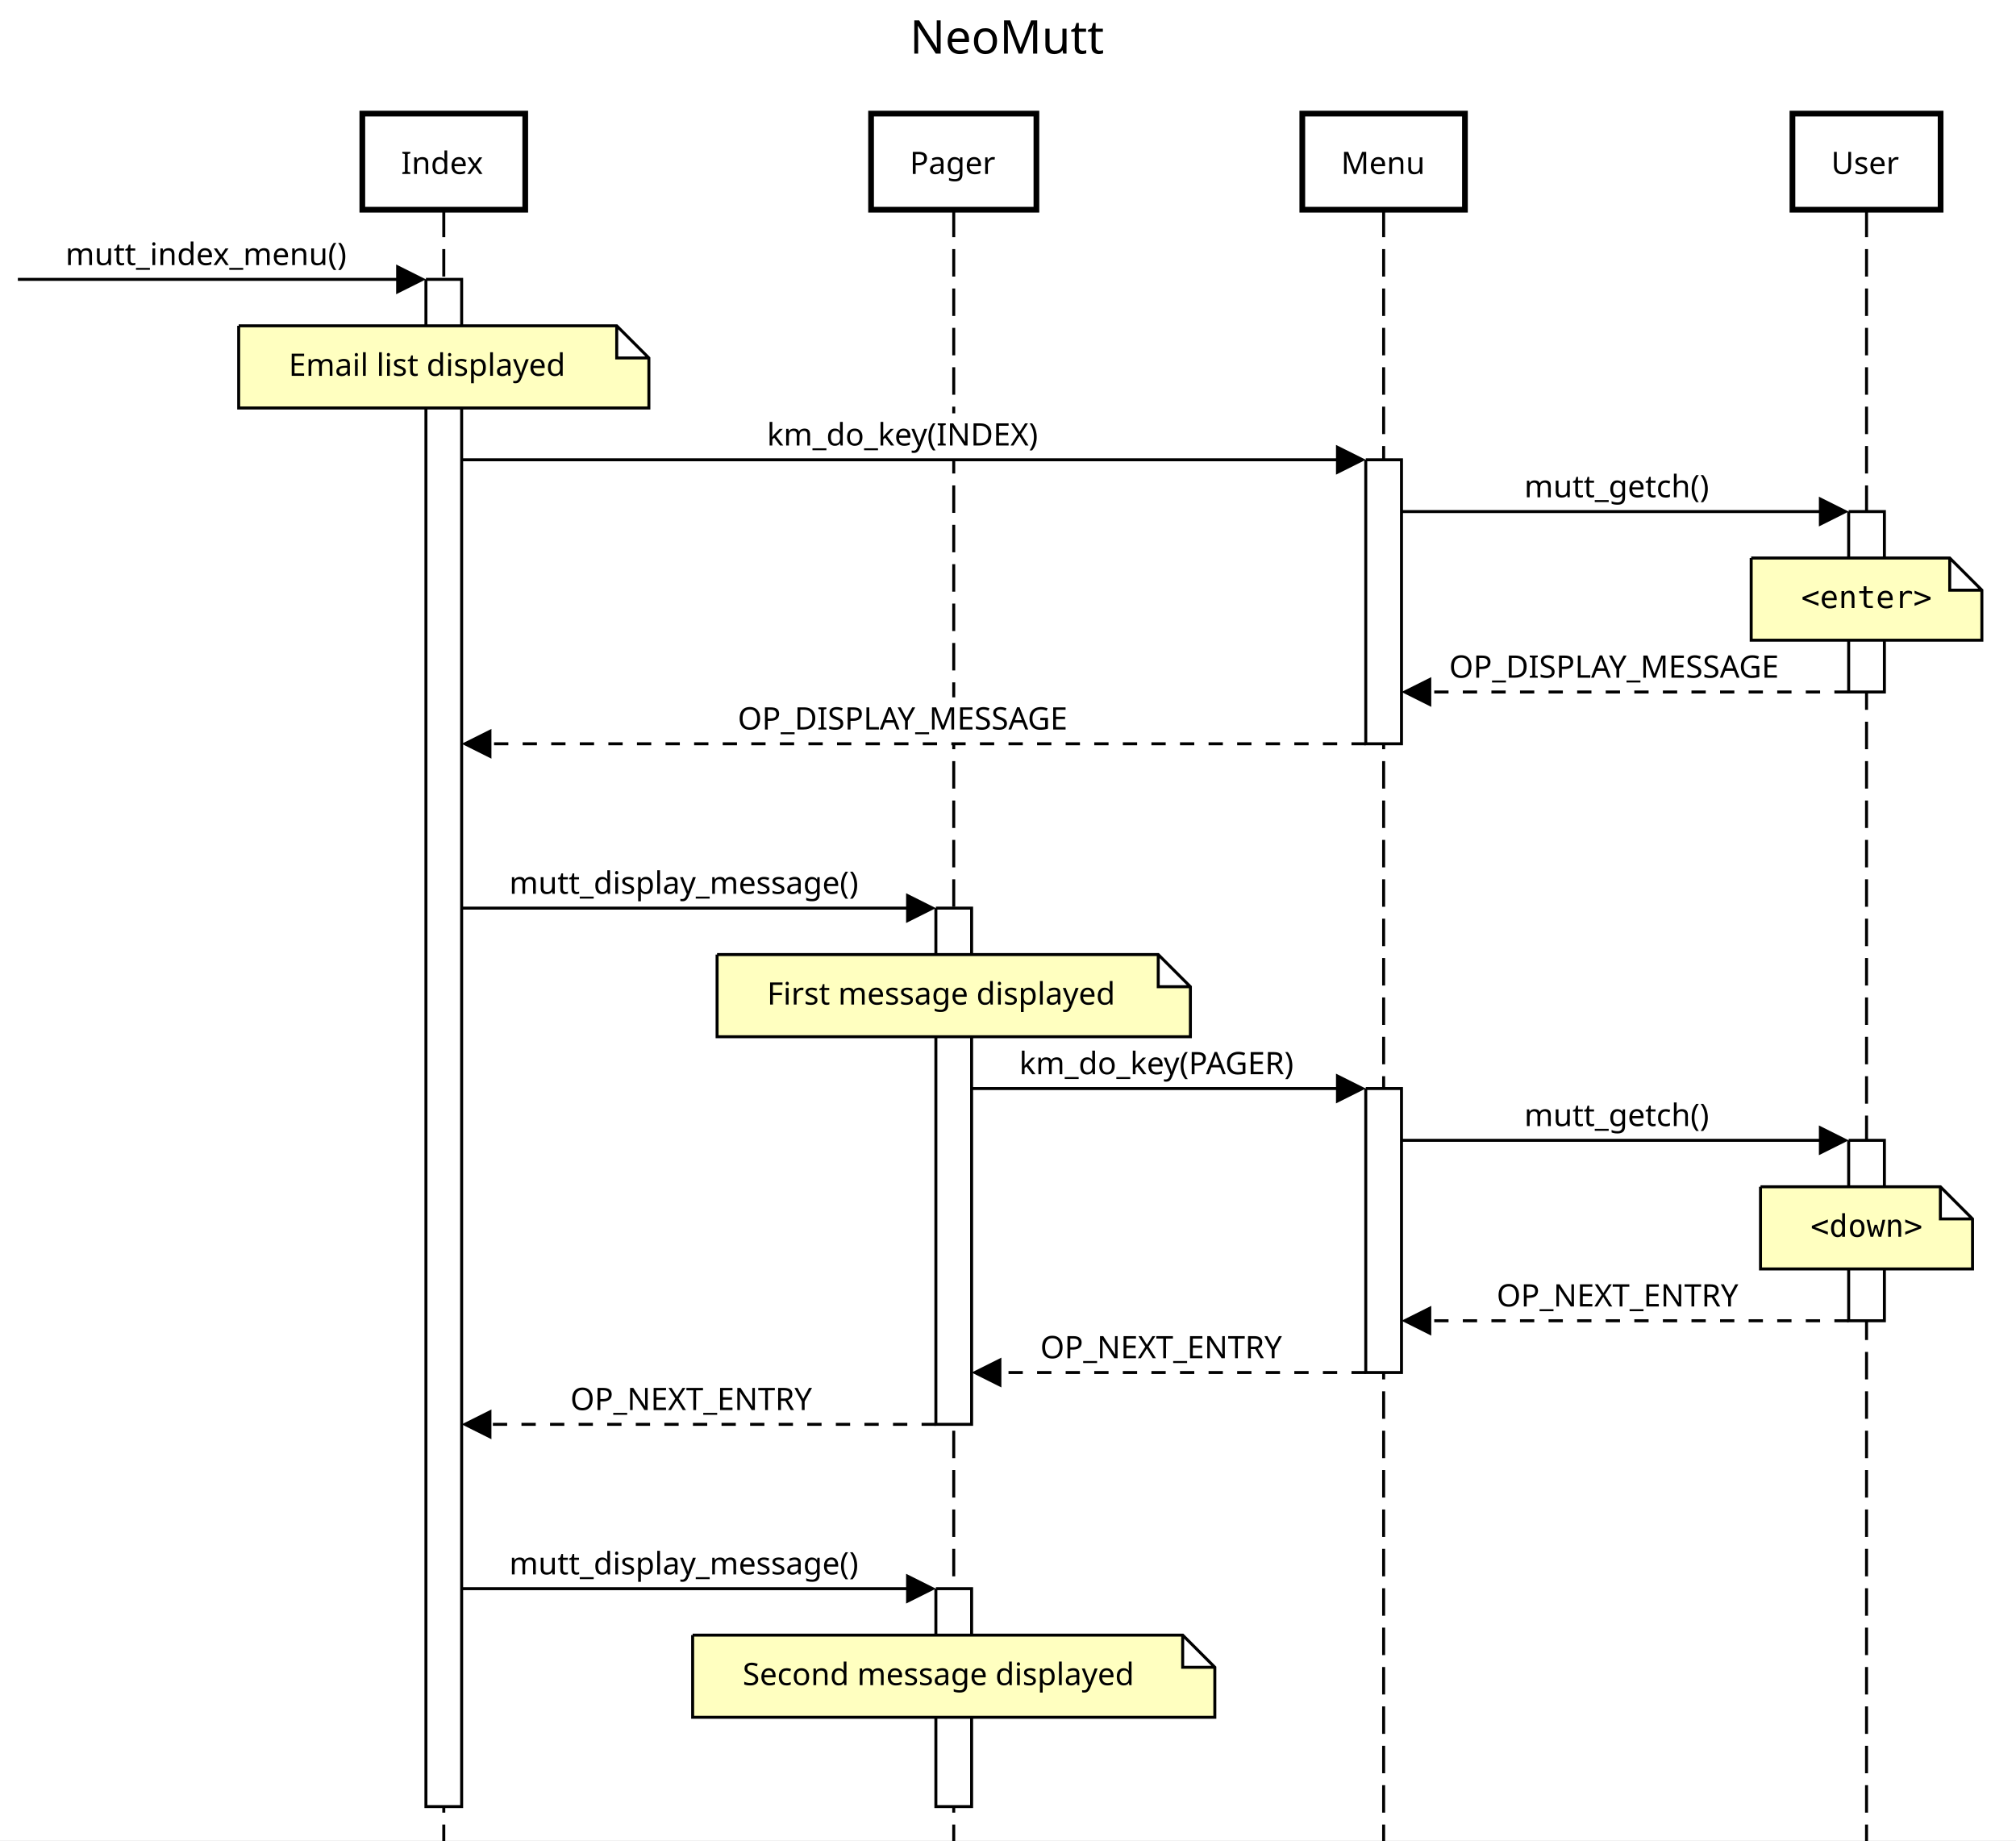
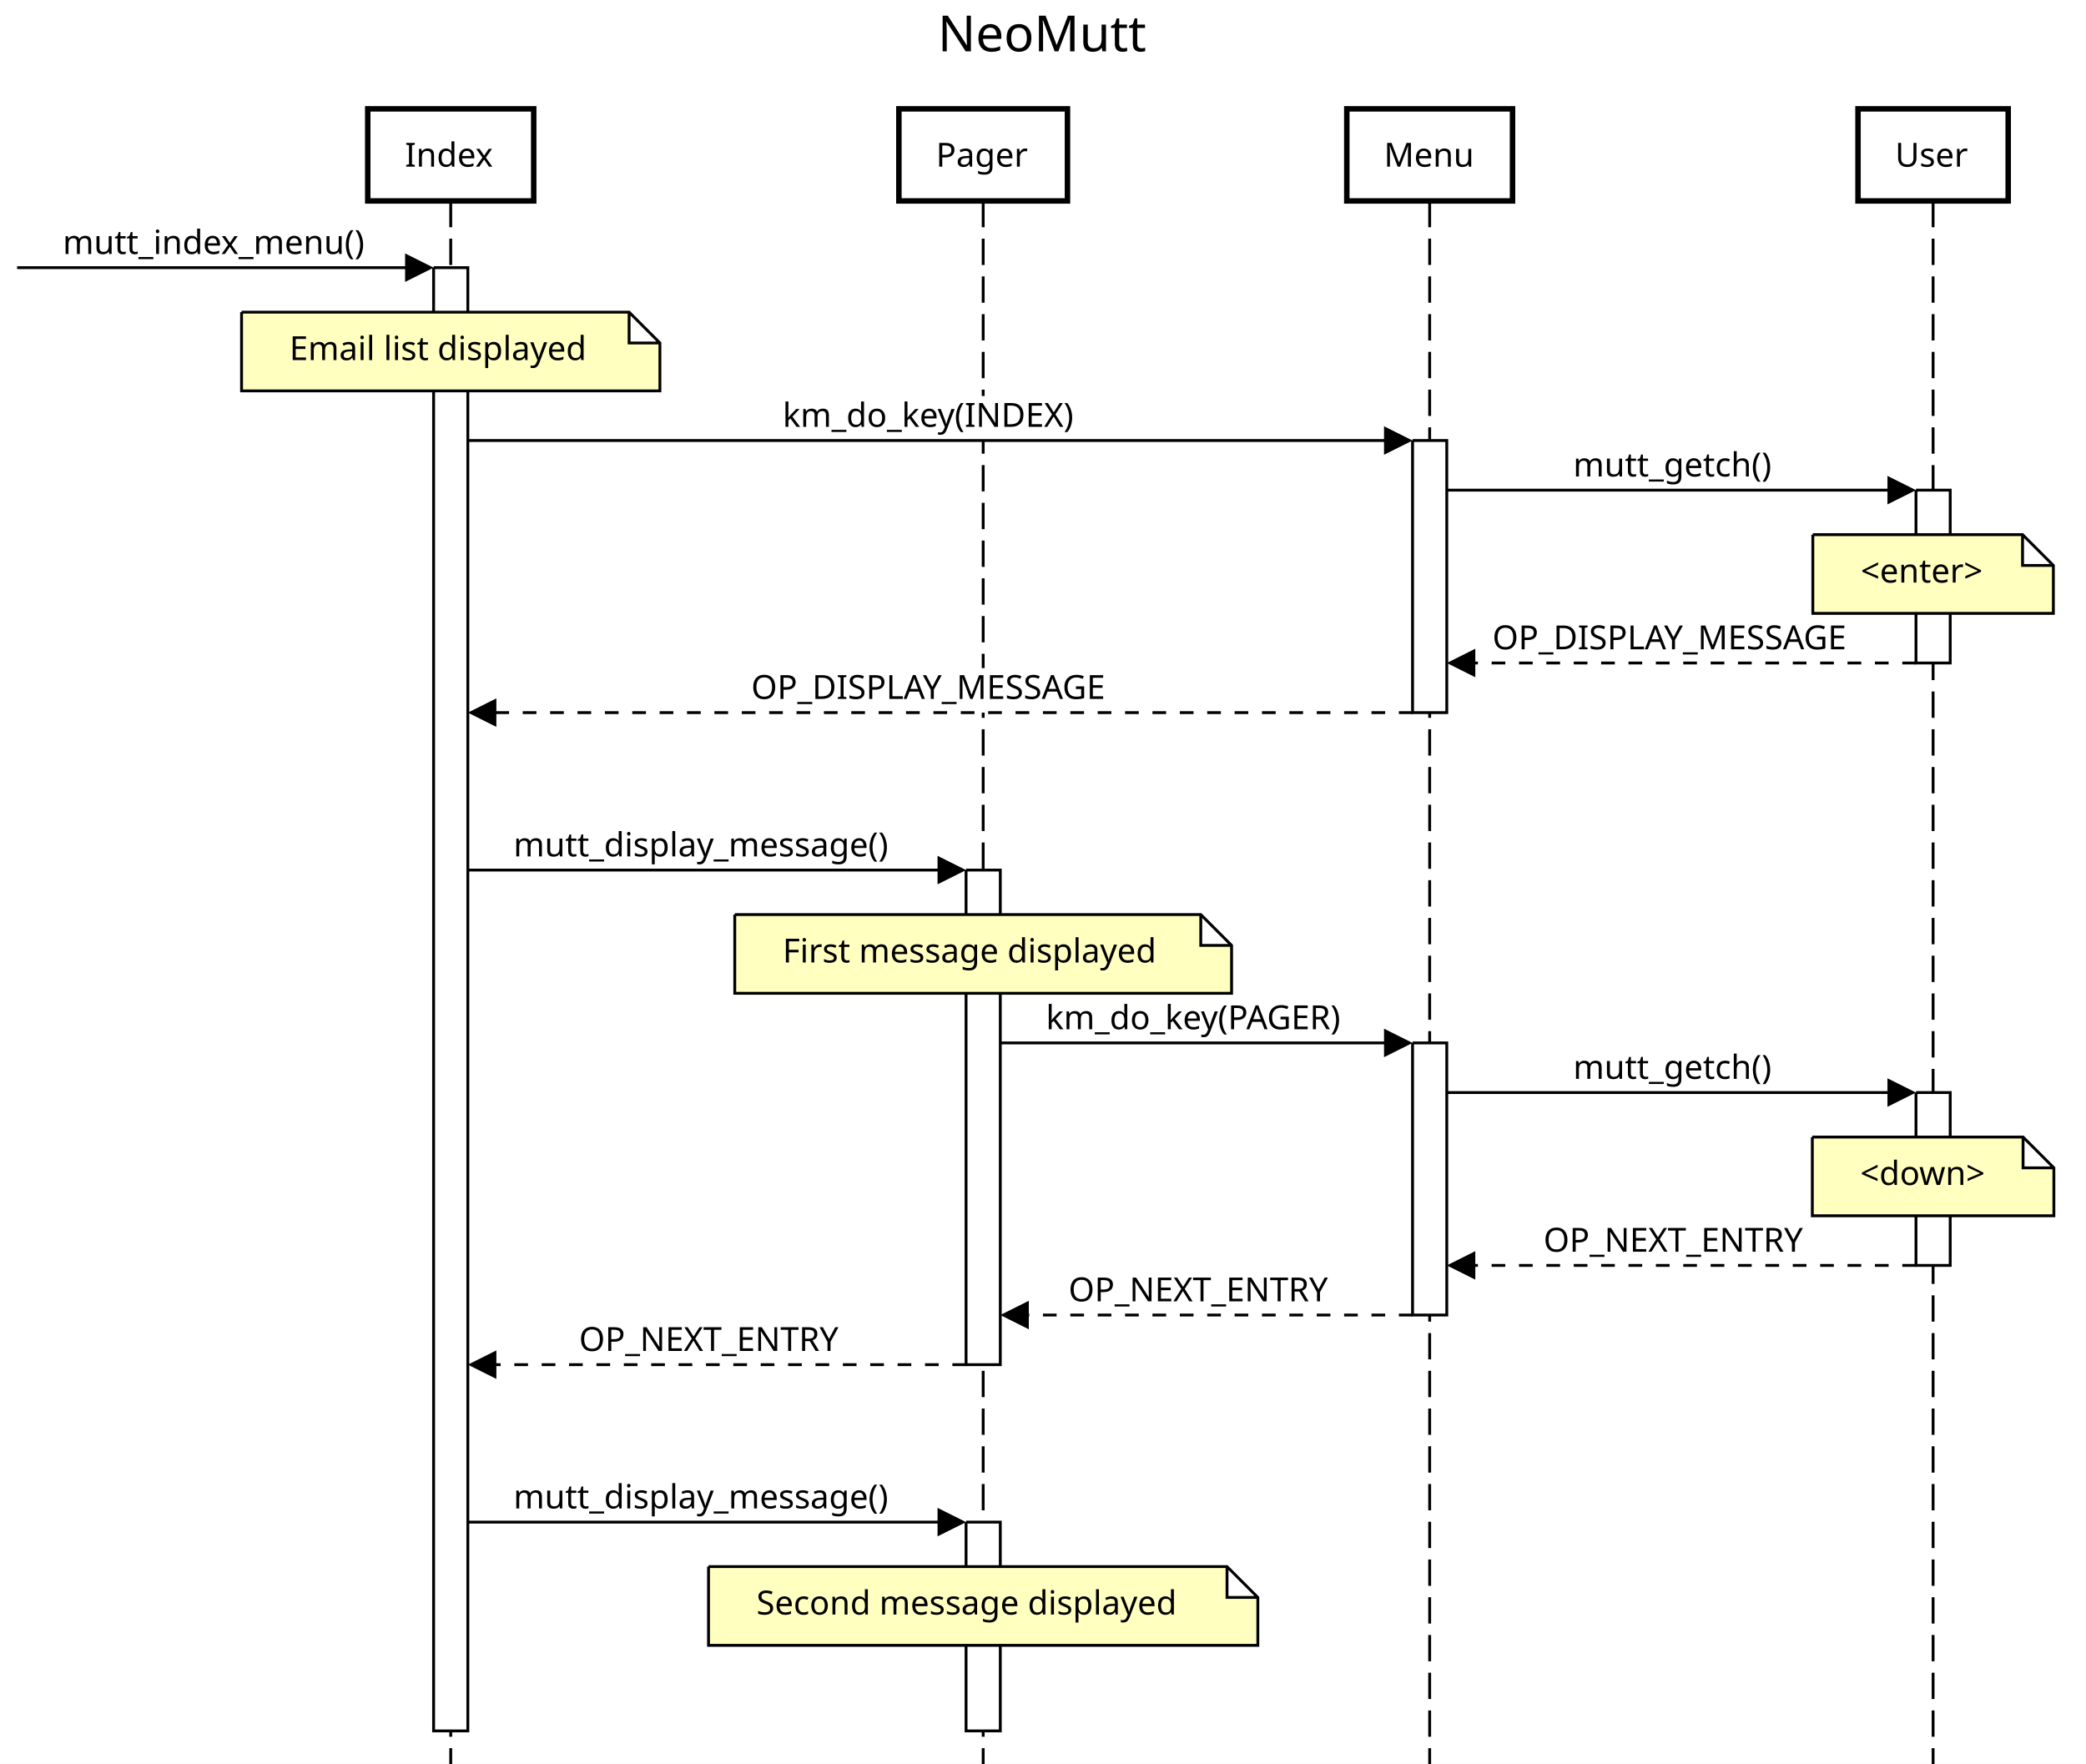
- <svg xmlns="http://www.w3.org/2000/svg" version="1.1" width="780" height="712">
+ <svg xmlns="http://www.w3.org/2000/svg" version="1.1" width="919" height="777">
  <defs />
  <g>
    <g />
    <g />
    <g />
    <g />
    <g />
    <g />
    <g />
    <g />
    <g />
    <g />
    <g />
    <g />
    <g />
    <g />
    <g />
    <g />
    <g />
    <g />
    <g />
    <g />
    <g />
    <g>
-       <rect fill="white" stroke="none" x="0" y="0" width="780" height="712" />
-     </g>
-     <g>
-       <text fill="black" stroke="none" font-family="sans-serif" font-size="13.5pt" font-style="normal" font-weight="normal" text-decoration="normal" x="351.999" y="20.733" text-anchor="start" dominant-baseline="alphabetic" xml:space="preserve">NeoMutt</text>
-     </g>
-     <g />
-     <g>
-       <path fill="none" stroke="black" paint-order="fill stroke markers" d=" M 171.703 81.136 L 171.703 712.805" stroke-miterlimit="10" stroke-width="1.152" stroke-dasharray="10.632,4.607" />
-       <path fill="none" stroke="black" paint-order="fill stroke markers" d=" M 369.006 81.136 L 369.006 712.805" stroke-miterlimit="10" stroke-width="1.152" stroke-dasharray="10.632,4.607" />
-       <path fill="none" stroke="black" paint-order="fill stroke markers" d=" M 535.332 81.136 L 535.332 712.805" stroke-miterlimit="10" stroke-width="1.152" stroke-dasharray="10.632,4.607" />
-       <path fill="none" stroke="black" paint-order="fill stroke markers" d=" M 722.169 81.136 L 722.169 712.805" stroke-miterlimit="10" stroke-width="1.152" stroke-dasharray="10.632,4.607" />
-     </g>
-     <g>
-       <path fill="none" stroke="none" />
-       <g>
-         <path fill="white" stroke="black" paint-order="fill stroke markers" d=" M 140.184 43.954 L 203.222 43.954 L 203.222 81.136 L 140.184 81.136 L 140.184 43.954 Z" stroke-miterlimit="10" stroke-width="2.212" stroke-dasharray="" />
-       </g>
-       <g>
-         <text fill="black" stroke="none" font-family="sans-serif" font-size="9pt" font-style="normal" font-weight="normal" text-decoration="normal" x="155.181" y="67.314" text-anchor="start" dominant-baseline="alphabetic" xml:space="preserve">Index</text>
-       </g>
-       <path fill="none" stroke="none" />
-       <g>
-         <path fill="white" stroke="black" paint-order="fill stroke markers" d=" M 337.021 43.954 L 400.992 43.954 L 400.992 81.136 L 337.021 81.136 L 337.021 43.954 Z" stroke-miterlimit="10" stroke-width="2.212" stroke-dasharray="" />
-       </g>
-       <g>
-         <text fill="black" stroke="none" font-family="sans-serif" font-size="9pt" font-style="normal" font-weight="normal" text-decoration="normal" x="352.018" y="67.314" text-anchor="start" dominant-baseline="alphabetic" xml:space="preserve">Pager</text>
-       </g>
-       <path fill="none" stroke="none" />
-       <g>
-         <path fill="white" stroke="black" paint-order="fill stroke markers" d=" M 503.868 43.954 L 566.796 43.954 L 566.796 81.136 L 503.868 81.136 L 503.868 43.954 Z" stroke-miterlimit="10" stroke-width="2.212" stroke-dasharray="" />
-       </g>
-       <g>
-         <text fill="black" stroke="none" font-family="sans-serif" font-size="9pt" font-style="normal" font-weight="normal" text-decoration="normal" x="518.865" y="67.314" text-anchor="start" dominant-baseline="alphabetic" xml:space="preserve">Menu</text>
-       </g>
-       <path fill="none" stroke="none" />
-       <g>
-         <path fill="white" stroke="black" paint-order="fill stroke markers" d=" M 693.505 43.954 L 750.832 43.954 L 750.832 81.136 L 693.505 81.136 L 693.505 43.954 Z" stroke-miterlimit="10" stroke-width="2.212" stroke-dasharray="" />
-       </g>
-       <g>
-         <text fill="black" stroke="none" font-family="sans-serif" font-size="9pt" font-style="normal" font-weight="normal" text-decoration="normal" x="708.502" y="67.314" text-anchor="start" dominant-baseline="alphabetic" xml:space="preserve">User</text>
-       </g>
-     </g>
-     <g>
-       <path fill="white" stroke="black" paint-order="fill stroke markers" d=" M 164.792 108.089 L 178.614 108.089 L 178.614 698.983 L 164.792 698.983 L 164.792 108.089" stroke-miterlimit="10" stroke-width="1.152" stroke-dasharray="" />
-       <path fill="white" stroke="black" paint-order="fill stroke markers" d=" M 528.421 177.89 L 542.243 177.89 L 542.243 287.776 L 528.421 287.776 L 528.421 177.89" stroke-miterlimit="10" stroke-width="1.152" stroke-dasharray="" />
-       <path fill="white" stroke="black" paint-order="fill stroke markers" d=" M 715.257 197.932 L 729.08 197.932 L 729.08 267.734 L 715.257 267.734 L 715.257 197.932" stroke-miterlimit="10" stroke-width="1.152" stroke-dasharray="" />
-       <path fill="white" stroke="black" paint-order="fill stroke markers" d=" M 362.095 351.358 L 375.918 351.358 L 375.918 551.087 L 362.095 551.087 L 362.095 351.358" stroke-miterlimit="10" stroke-width="1.152" stroke-dasharray="" />
-       <path fill="white" stroke="black" paint-order="fill stroke markers" d=" M 528.421 421.159 L 542.243 421.159 L 542.243 531.045 L 528.421 531.045 L 528.421 421.159" stroke-miterlimit="10" stroke-width="1.152" stroke-dasharray="" />
-       <path fill="white" stroke="black" paint-order="fill stroke markers" d=" M 715.257 441.201 L 729.08 441.201 L 729.08 511.003 L 715.257 511.003 L 715.257 441.201" stroke-miterlimit="10" stroke-width="1.152" stroke-dasharray="" />
-       <path fill="white" stroke="black" paint-order="fill stroke markers" d=" M 362.095 614.669 L 375.918 614.669 L 375.918 698.983 L 362.095 698.983 L 362.095 614.669" stroke-miterlimit="10" stroke-width="1.152" stroke-dasharray="" />
-       <g>
-         <g>
-           <rect fill="white" stroke="none" x="23.267" y="90.12" width="125.169" height="17.969" />
-         </g>
-         <text fill="black" stroke="none" font-family="sans-serif" font-size="9pt" font-style="normal" font-weight="normal" text-decoration="normal" x="25.341" y="102.56" text-anchor="start" dominant-baseline="alphabetic" xml:space="preserve">mutt_index_menu() </text>
-       </g>
-       <g>
-         <path fill="none" stroke="black" paint-order="fill stroke markers" d=" M 6.911 108.089 L 162.489 108.089" stroke-miterlimit="10" stroke-width="1.152" stroke-dasharray="" />
-         <g transform="translate(164.7922,108.0888) translate(-164.7922,-108.0888)">
-           <path fill="black" stroke="none" paint-order="stroke fill markers" d=" M 153.274 102.33 L 164.792 108.089 L 153.274 113.848 Z" />
-         </g>
-       </g>
-       <path fill="#ffffc0" stroke="black" paint-order="fill stroke markers" d=" M 92.352 126.058 L 238.614 126.058 L 251.054 138.497 L 251.054 157.848 L 92.352 157.848 L 92.352 126.058 M 238.614 126.058 L 238.614 138.497 L 251.054 138.497" stroke-miterlimit="10" stroke-width="1.152" stroke-dasharray="" />
-       <g>
-         <text fill="black" stroke="none" font-family="sans-serif" font-size="9pt" font-style="normal" font-weight="normal" text-decoration="normal" x="111.703" y="145.408" text-anchor="start" dominant-baseline="alphabetic" xml:space="preserve">Email list displayed </text>
-       </g>
-       <g>
-         <g>
-           <rect fill="white" stroke="none" x="294.678" y="159.922" width="117.68" height="17.969" />
-         </g>
-         <text fill="black" stroke="none" font-family="sans-serif" font-size="9pt" font-style="normal" font-weight="normal" text-decoration="normal" x="296.751" y="172.362" text-anchor="start" dominant-baseline="alphabetic" xml:space="preserve">km_do_key(INDEX)</text>
-       </g>
-       <g>
-         <path fill="none" stroke="black" paint-order="fill stroke markers" d=" M 178.614 177.89 L 526.117 177.89" stroke-miterlimit="10" stroke-width="1.152" stroke-dasharray="" />
-         <g transform="translate(528.4209,177.8904) translate(-528.4209,-177.8904)">
-           <path fill="black" stroke="none" paint-order="stroke fill markers" d=" M 516.902 172.131 L 528.421 177.89 L 516.902 183.65 Z" />
-         </g>
-       </g>
-       <g>
-         <g>
-           <rect fill="white" stroke="none" x="587.677" y="179.964" width="82.147" height="17.969" />
-         </g>
-         <text fill="black" stroke="none" font-family="sans-serif" font-size="9pt" font-style="normal" font-weight="normal" text-decoration="normal" x="589.75" y="192.404" text-anchor="start" dominant-baseline="alphabetic" xml:space="preserve">mutt_getch()</text>
-       </g>
-       <g>
-         <path fill="none" stroke="black" paint-order="fill stroke markers" d=" M 542.243 197.932 L 712.954 197.932" stroke-miterlimit="10" stroke-width="1.152" stroke-dasharray="" />
-         <g transform="translate(715.2575,197.9324) translate(-715.2575,-197.9324)">
-           <path fill="black" stroke="none" paint-order="stroke fill markers" d=" M 703.739 192.173 L 715.257 197.932 L 703.739 203.692 Z" />
-         </g>
-       </g>
-       <path fill="#ffffc0" stroke="black" paint-order="fill stroke markers" d=" M 677.54 215.901 L 754.357 215.901 L 766.797 228.341 L 766.797 247.692 L 677.54 247.692 L 677.54 215.901 M 754.357 215.901 L 754.357 228.341 L 766.797 228.341" stroke-miterlimit="10" stroke-width="1.152" stroke-dasharray="" />
-       <g>
-         <text fill="black" stroke="none" font-family="monospace" font-size="9pt" font-style="normal" font-weight="normal" text-decoration="normal" x="696.891" y="235.252" text-anchor="start" dominant-baseline="alphabetic" xml:space="preserve">&lt;enter&gt;</text>
-       </g>
-       <g>
-         <g>
-           <rect fill="white" stroke="none" x="558.599" y="249.765" width="140.302" height="17.969" />
-         </g>
-         <text fill="black" stroke="none" font-family="sans-serif" font-size="9pt" font-style="normal" font-weight="normal" text-decoration="normal" x="560.672" y="262.205" text-anchor="start" dominant-baseline="alphabetic" xml:space="preserve">OP_DISPLAY_MESSAGE</text>
-       </g>
-       <g>
-         <path fill="none" stroke="black" paint-order="fill stroke markers" d=" M 715.257 267.734 L 544.547 267.734" stroke-miterlimit="10" stroke-width="1.152" stroke-dasharray="5.529" />
-         <g transform="translate(542.243,267.734) translate(-542.243,-267.734)">
-           <path fill="black" stroke="none" paint-order="stroke fill markers" d=" M 553.761 261.975 L 542.243 267.734 L 553.761 273.493 Z" />
-         </g>
-       </g>
-       <g>
-         <g>
-           <rect fill="white" stroke="none" x="283.367" y="269.807" width="140.302" height="17.969" />
-         </g>
-         <text fill="black" stroke="none" font-family="sans-serif" font-size="9pt" font-style="normal" font-weight="normal" text-decoration="normal" x="285.44" y="282.247" text-anchor="start" dominant-baseline="alphabetic" xml:space="preserve">OP_DISPLAY_MESSAGE</text>
-       </g>
-       <g>
-         <path fill="none" stroke="black" paint-order="fill stroke markers" d=" M 528.421 287.776 L 180.918 287.776" stroke-miterlimit="10" stroke-width="1.152" stroke-dasharray="5.529" />
-         <g transform="translate(178.6143,287.776) translate(-178.6143,-287.776)">
-           <path fill="black" stroke="none" paint-order="stroke fill markers" d=" M 190.133 282.017 L 178.614 287.776 L 190.133 293.535 Z" />
-         </g>
-       </g>
-       <g>
-         <g>
-           <rect fill="white" stroke="none" x="194.97" y="333.389" width="150.769" height="17.969" />
-         </g>
-         <text fill="black" stroke="none" font-family="sans-serif" font-size="9pt" font-style="normal" font-weight="normal" text-decoration="normal" x="197.044" y="345.829" text-anchor="start" dominant-baseline="alphabetic" xml:space="preserve">mutt_display_message()</text>
-       </g>
-       <g>
-         <path fill="none" stroke="black" paint-order="fill stroke markers" d=" M 178.614 351.358 L 359.792 351.358" stroke-miterlimit="10" stroke-width="1.152" stroke-dasharray="" />
-         <g transform="translate(362.0954,351.3577) translate(-362.0954,-351.3577)">
-           <path fill="black" stroke="none" paint-order="stroke fill markers" d=" M 350.577 345.598 L 362.095 351.358 L 350.577 357.117 Z" />
-         </g>
-       </g>
-       <path fill="#ffffc0" stroke="black" paint-order="fill stroke markers" d=" M 277.444 369.326 L 448.129 369.326 L 460.569 381.766 L 460.569 401.117 L 277.444 401.117 L 277.444 369.326 M 448.129 369.326 L 448.129 381.766 L 460.569 381.766" stroke-miterlimit="10" stroke-width="1.152" stroke-dasharray="" />
-       <g>
-         <text fill="black" stroke="none" font-family="sans-serif" font-size="9pt" font-style="normal" font-weight="normal" text-decoration="normal" x="296.795" y="388.677" text-anchor="start" dominant-baseline="alphabetic" xml:space="preserve">First message displayed</text>
-       </g>
-       <g>
-         <g>
-           <rect fill="white" stroke="none" x="392.274" y="403.191" width="119.791" height="17.969" />
-         </g>
-         <text fill="black" stroke="none" font-family="sans-serif" font-size="9pt" font-style="normal" font-weight="normal" text-decoration="normal" x="394.347" y="415.63" text-anchor="start" dominant-baseline="alphabetic" xml:space="preserve">km_do_key(PAGER)</text>
-       </g>
-       <g>
-         <path fill="none" stroke="black" paint-order="fill stroke markers" d=" M 375.918 421.159 L 526.117 421.159" stroke-miterlimit="10" stroke-width="1.152" stroke-dasharray="" />
-         <g transform="translate(528.4209,421.1592) translate(-528.4209,-421.1592)">
-           <path fill="black" stroke="none" paint-order="stroke fill markers" d=" M 516.902 415.4 L 528.421 421.159 L 516.902 426.918 Z" />
-         </g>
-       </g>
-       <g>
-         <g>
-           <rect fill="white" stroke="none" x="587.677" y="423.233" width="82.147" height="17.969" />
-         </g>
-         <text fill="black" stroke="none" font-family="sans-serif" font-size="9pt" font-style="normal" font-weight="normal" text-decoration="normal" x="589.75" y="435.672" text-anchor="start" dominant-baseline="alphabetic" xml:space="preserve">mutt_getch()</text>
-       </g>
-       <g>
-         <path fill="none" stroke="black" paint-order="fill stroke markers" d=" M 542.243 441.201 L 712.954 441.201" stroke-miterlimit="10" stroke-width="1.152" stroke-dasharray="" />
-         <g transform="translate(715.2575,441.2013) translate(-715.2575,-441.2013)">
-           <path fill="black" stroke="none" paint-order="stroke fill markers" d=" M 703.739 435.442 L 715.257 441.201 L 703.739 446.96 Z" />
-         </g>
-       </g>
-       <path fill="#ffffc0" stroke="black" paint-order="fill stroke markers" d=" M 681.151 459.17 L 750.746 459.17 L 763.186 471.61 L 763.186 490.961 L 681.151 490.961 L 681.151 459.17 M 750.746 459.17 L 750.746 471.61 L 763.186 471.61" stroke-miterlimit="10" stroke-width="1.152" stroke-dasharray="" />
-       <g>
-         <text fill="black" stroke="none" font-family="monospace" font-size="9pt" font-style="normal" font-weight="normal" text-decoration="normal" x="700.502" y="478.521" text-anchor="start" dominant-baseline="alphabetic" xml:space="preserve">&lt;down&gt;</text>
-       </g>
-       <g>
-         <g>
-           <rect fill="white" stroke="none" x="576.988" y="493.034" width="103.524" height="17.969" />
-         </g>
-         <text fill="black" stroke="none" font-family="sans-serif" font-size="9pt" font-style="normal" font-weight="normal" text-decoration="normal" x="579.061" y="505.474" text-anchor="start" dominant-baseline="alphabetic" xml:space="preserve">OP_NEXT_ENTRY</text>
-       </g>
-       <g>
-         <path fill="none" stroke="black" paint-order="fill stroke markers" d=" M 715.257 511.003 L 544.547 511.003" stroke-miterlimit="10" stroke-width="1.152" stroke-dasharray="5.529" />
-         <g transform="translate(542.243,511.0029) translate(-542.243,-511.0029)">
-           <path fill="black" stroke="none" paint-order="stroke fill markers" d=" M 553.761 505.244 L 542.243 511.003 L 553.761 516.762 Z" />
-         </g>
-       </g>
-       <g>
-         <g>
-           <rect fill="white" stroke="none" x="400.407" y="513.076" width="103.524" height="17.969" />
-         </g>
-         <text fill="black" stroke="none" font-family="sans-serif" font-size="9pt" font-style="normal" font-weight="normal" text-decoration="normal" x="402.48" y="525.516" text-anchor="start" dominant-baseline="alphabetic" xml:space="preserve">OP_NEXT_ENTRY</text>
-       </g>
-       <g>
-         <path fill="none" stroke="black" paint-order="fill stroke markers" d=" M 528.421 531.045 L 378.221 531.045" stroke-miterlimit="10" stroke-width="1.152" stroke-dasharray="5.529" />
-         <g transform="translate(375.9175,531.0449) translate(-375.9175,-531.0449)">
-           <path fill="black" stroke="none" paint-order="stroke fill markers" d=" M 387.436 525.286 L 375.918 531.045 L 387.436 536.804 Z" />
-         </g>
-       </g>
-       <g>
-         <g>
-           <rect fill="white" stroke="none" x="218.593" y="533.118" width="103.524" height="17.969" />
-         </g>
-         <text fill="black" stroke="none" font-family="sans-serif" font-size="9pt" font-style="normal" font-weight="normal" text-decoration="normal" x="220.666" y="545.558" text-anchor="start" dominant-baseline="alphabetic" xml:space="preserve">OP_NEXT_ENTRY</text>
-       </g>
-       <g>
-         <path fill="none" stroke="black" paint-order="fill stroke markers" d=" M 362.095 551.087 L 180.918 551.087" stroke-miterlimit="10" stroke-width="1.152" stroke-dasharray="5.529" />
-         <g transform="translate(178.6143,551.0869) translate(-178.6143,-551.0869)">
-           <path fill="black" stroke="none" paint-order="stroke fill markers" d=" M 190.133 545.328 L 178.614 551.087 L 190.133 556.846 Z" />
-         </g>
-       </g>
-       <g>
-         <g>
-           <rect fill="white" stroke="none" x="194.97" y="596.7" width="150.769" height="17.969" />
-         </g>
-         <text fill="black" stroke="none" font-family="sans-serif" font-size="9pt" font-style="normal" font-weight="normal" text-decoration="normal" x="197.044" y="609.14" text-anchor="start" dominant-baseline="alphabetic" xml:space="preserve">mutt_display_message()</text>
-       </g>
-       <g>
-         <path fill="none" stroke="black" paint-order="fill stroke markers" d=" M 178.614 614.669 L 359.792 614.669" stroke-miterlimit="10" stroke-width="1.152" stroke-dasharray="" />
-         <g transform="translate(362.0954,614.6686) translate(-362.0954,-614.6686)">
-           <path fill="black" stroke="none" paint-order="stroke fill markers" d=" M 350.577 608.909 L 362.095 614.669 L 350.577 620.428 Z" />
-         </g>
-       </g>
-       <path fill="#ffffc0" stroke="black" paint-order="fill stroke markers" d=" M 267.989 632.637 L 457.584 632.637 L 470.024 645.077 L 470.024 664.428 L 267.989 664.428 L 267.989 632.637 M 457.584 632.637 L 457.584 645.077 L 470.024 645.077" stroke-miterlimit="10" stroke-width="1.152" stroke-dasharray="" />
-       <g>
-         <text fill="black" stroke="none" font-family="sans-serif" font-size="9pt" font-style="normal" font-weight="normal" text-decoration="normal" x="287.34" y="651.988" text-anchor="start" dominant-baseline="alphabetic" xml:space="preserve">Second message displayed</text>
+       <rect fill="white" stroke="none" x="0" y="0" width="919" height="777" />
+     </g>
+     <g>
+       <text fill="black" stroke="none" font-family="sans-serif" font-size="16.5pt" font-style="normal" font-weight="normal" text-decoration="normal" x="413.138" y="22.618" text-anchor="start" dominant-baseline="alphabetic" xml:space="preserve">NeoMutt</text>
+     </g>
+     <g />
+     <g>
+       <path fill="none" stroke="black" paint-order="fill stroke markers" d=" M 198.572 88.512 L 198.572 777.606" stroke-miterlimit="10" stroke-width="1.257" stroke-dasharray="11.599,5.026" />
+       <path fill="none" stroke="black" paint-order="fill stroke markers" d=" M 433.143 88.512 L 433.143 777.606" stroke-miterlimit="10" stroke-width="1.257" stroke-dasharray="11.599,5.026" />
+       <path fill="none" stroke="black" paint-order="fill stroke markers" d=" M 629.848 88.512 L 629.848 777.606" stroke-miterlimit="10" stroke-width="1.257" stroke-dasharray="11.599,5.026" />
+       <path fill="none" stroke="black" paint-order="fill stroke markers" d=" M 851.637 88.512 L 851.637 777.606" stroke-miterlimit="10" stroke-width="1.257" stroke-dasharray="11.599,5.026" />
+     </g>
+     <g>
+       <path fill="none" stroke="none" />
+       <g>
+         <path fill="white" stroke="black" paint-order="fill stroke markers" d=" M 162.011 47.95 L 235.132 47.95 L 235.132 88.512 L 162.011 88.512 L 162.011 47.95 Z" stroke-miterlimit="10" stroke-width="2.413" stroke-dasharray="" />
+       </g>
+       <g>
+         <text fill="black" stroke="none" font-family="sans-serif" font-size="11pt" font-style="normal" font-weight="normal" text-decoration="normal" x="178.372" y="73.433" text-anchor="start" dominant-baseline="alphabetic" xml:space="preserve">Index</text>
+       </g>
+       <path fill="none" stroke="none" />
+       <g>
+         <path fill="white" stroke="black" paint-order="fill stroke markers" d=" M 396.008 47.95 L 470.279 47.95 L 470.279 88.512 L 396.008 88.512 L 396.008 47.95 Z" stroke-miterlimit="10" stroke-width="2.413" stroke-dasharray="" />
+       </g>
+       <g>
+         <text fill="black" stroke="none" font-family="sans-serif" font-size="11pt" font-style="normal" font-weight="normal" text-decoration="normal" x="412.368" y="73.433" text-anchor="start" dominant-baseline="alphabetic" xml:space="preserve">Pager</text>
+       </g>
+       <path fill="none" stroke="none" />
+       <g>
+         <path fill="white" stroke="black" paint-order="fill stroke markers" d=" M 593.338 47.95 L 666.359 47.95 L 666.359 88.512 L 593.338 88.512 L 593.338 47.95 Z" stroke-miterlimit="10" stroke-width="2.413" stroke-dasharray="" />
+       </g>
+       <g>
+         <text fill="black" stroke="none" font-family="sans-serif" font-size="11pt" font-style="normal" font-weight="normal" text-decoration="normal" x="609.698" y="73.433" text-anchor="start" dominant-baseline="alphabetic" xml:space="preserve">Menu</text>
+       </g>
+       <path fill="none" stroke="none" />
+       <g>
+         <path fill="white" stroke="black" paint-order="fill stroke markers" d=" M 818.552 47.95 L 884.722 47.95 L 884.722 88.512 L 818.552 88.512 L 818.552 47.95 Z" stroke-miterlimit="10" stroke-width="2.413" stroke-dasharray="" />
+       </g>
+       <g>
+         <text fill="black" stroke="none" font-family="sans-serif" font-size="11pt" font-style="normal" font-weight="normal" text-decoration="normal" x="834.912" y="73.433" text-anchor="start" dominant-baseline="alphabetic" xml:space="preserve">User</text>
+       </g>
+     </g>
+     <g>
+       <path fill="white" stroke="black" paint-order="fill stroke markers" d=" M 191.032 117.915 L 206.111 117.915 L 206.111 762.527 L 191.032 762.527 L 191.032 117.915" stroke-miterlimit="10" stroke-width="1.257" stroke-dasharray="" />
+       <path fill="white" stroke="black" paint-order="fill stroke markers" d=" M 622.309 194.062 L 637.388 194.062 L 637.388 313.937 L 622.309 313.937 L 622.309 194.062" stroke-miterlimit="10" stroke-width="1.257" stroke-dasharray="" />
+       <path fill="white" stroke="black" paint-order="fill stroke markers" d=" M 844.098 215.926 L 859.176 215.926 L 859.176 292.073 L 844.098 292.073 L 844.098 215.926" stroke-miterlimit="10" stroke-width="1.257" stroke-dasharray="" />
+       <path fill="white" stroke="black" paint-order="fill stroke markers" d=" M 425.604 383.299 L 440.683 383.299 L 440.683 601.186 L 425.604 601.186 L 425.604 383.299" stroke-miterlimit="10" stroke-width="1.257" stroke-dasharray="" />
+       <path fill="white" stroke="black" paint-order="fill stroke markers" d=" M 622.309 459.446 L 637.388 459.446 L 637.388 579.322 L 622.309 579.322 L 622.309 459.446" stroke-miterlimit="10" stroke-width="1.257" stroke-dasharray="" />
+       <path fill="white" stroke="black" paint-order="fill stroke markers" d=" M 844.098 481.31 L 859.176 481.31 L 859.176 557.458 L 844.098 557.458 L 844.098 481.31" stroke-miterlimit="10" stroke-width="1.257" stroke-dasharray="" />
+       <path fill="white" stroke="black" paint-order="fill stroke markers" d=" M 425.604 670.548 L 440.683 670.548 L 440.683 762.527 L 425.604 762.527 L 425.604 670.548" stroke-miterlimit="10" stroke-width="1.257" stroke-dasharray="" />
+       <g>
+         <g>
+           <rect fill="white" stroke="none" x="25.382" y="98.313" width="147.807" height="19.602" />
+         </g>
+         <text fill="black" stroke="none" font-family="sans-serif" font-size="11pt" font-style="normal" font-weight="normal" text-decoration="normal" x="27.644" y="111.884" text-anchor="start" dominant-baseline="alphabetic" xml:space="preserve">mutt_index_menu()</text>
+       </g>
+       <g>
+         <path fill="none" stroke="black" paint-order="fill stroke markers" d=" M 7.539 117.915 L 188.519 117.915" stroke-miterlimit="10" stroke-width="1.257" stroke-dasharray="" />
+         <g transform="translate(191.0324,117.915) translate(-191.0324,-117.915)">
+           <path fill="black" stroke="none" paint-order="stroke fill markers" d=" M 178.467 111.632 L 191.032 117.915 L 178.467 124.198 Z" />
+         </g>
+       </g>
+       <path fill="#ffffc0" stroke="black" paint-order="fill stroke markers" d=" M 106.42 137.517 L 277.153 137.517 L 290.723 151.088 L 290.723 172.198 L 106.42 172.198 L 106.42 137.517 M 277.153 137.517 L 277.153 151.088 L 290.723 151.088" stroke-miterlimit="10" stroke-width="1.257" stroke-dasharray="" />
+       <g>
+         <text fill="black" stroke="none" font-family="sans-serif" font-size="11pt" font-style="normal" font-weight="normal" text-decoration="normal" x="127.53" y="158.627" text-anchor="start" dominant-baseline="alphabetic" xml:space="preserve">Email list displayed</text>
+       </g>
+       <g>
+         <g>
+           <rect fill="white" stroke="none" x="342.54" y="174.46" width="143.34" height="19.602" />
+         </g>
+         <text fill="black" stroke="none" font-family="sans-serif" font-size="11pt" font-style="normal" font-weight="normal" text-decoration="normal" x="344.802" y="188.031" text-anchor="start" dominant-baseline="alphabetic" xml:space="preserve">km_do_key(INDEX)</text>
+       </g>
+       <g>
+         <path fill="none" stroke="black" paint-order="fill stroke markers" d=" M 206.111 194.062 L 619.796 194.062" stroke-miterlimit="10" stroke-width="1.257" stroke-dasharray="" />
+         <g transform="translate(622.3092,194.0622) translate(-622.3092,-194.0622)">
+           <path fill="black" stroke="none" paint-order="stroke fill markers" d=" M 609.744 187.779 L 622.309 194.062 L 609.744 200.345 Z" />
+         </g>
+       </g>
+       <g>
+         <g>
+           <rect fill="white" stroke="none" x="690.814" y="196.324" width="99.857" height="19.602" />
+         </g>
+         <text fill="black" stroke="none" font-family="sans-serif" font-size="11pt" font-style="normal" font-weight="normal" text-decoration="normal" x="693.076" y="209.895" text-anchor="start" dominant-baseline="alphabetic" xml:space="preserve">mutt_getch()</text>
+       </g>
+       <g>
+         <path fill="none" stroke="black" paint-order="fill stroke markers" d=" M 637.388 215.926 L 841.584 215.926" stroke-miterlimit="10" stroke-width="1.257" stroke-dasharray="" />
+         <g transform="translate(844.0975,215.9263) translate(-844.0975,-215.9263)">
+           <path fill="black" stroke="none" paint-order="stroke fill markers" d=" M 831.532 209.643 L 844.098 215.926 L 831.532 222.209 Z" />
+         </g>
+       </g>
+       <path fill="#ffffc0" stroke="black" paint-order="fill stroke markers" d=" M 798.652 235.529 L 891.051 235.529 L 904.622 249.099 L 904.622 270.209 L 798.652 270.209 L 798.652 235.529 M 891.051 235.529 L 891.051 249.099 L 904.622 249.099" stroke-miterlimit="10" stroke-width="1.257" stroke-dasharray="" />
+       <g>
+         <text fill="black" stroke="none" font-family="sans-serif" font-size="11pt" font-style="normal" font-weight="normal" text-decoration="normal" x="819.762" y="256.639" text-anchor="start" dominant-baseline="alphabetic" xml:space="preserve">&lt;enter&gt;</text>
+       </g>
+       <g>
+         <g>
+           <rect fill="white" stroke="none" x="655.231" y="272.471" width="171.024" height="19.602" />
+         </g>
+         <text fill="black" stroke="none" font-family="sans-serif" font-size="11pt" font-style="normal" font-weight="normal" text-decoration="normal" x="657.493" y="286.042" text-anchor="start" dominant-baseline="alphabetic" xml:space="preserve">OP_DISPLAY_MESSAGE</text>
+       </g>
+       <g>
+         <path fill="none" stroke="black" paint-order="fill stroke markers" d=" M 844.098 292.073 L 639.901 292.073" stroke-miterlimit="10" stroke-width="1.257" stroke-dasharray="6.031" />
+         <g transform="translate(637.3878,292.0734) translate(-637.3878,-292.0734)">
+           <path fill="black" stroke="none" paint-order="stroke fill markers" d=" M 649.953 285.791 L 637.388 292.073 L 649.953 298.356 Z" />
+         </g>
+       </g>
+       <g>
+         <g>
+           <rect fill="white" stroke="none" x="328.698" y="294.335" width="171.024" height="19.602" />
+         </g>
+         <text fill="black" stroke="none" font-family="sans-serif" font-size="11pt" font-style="normal" font-weight="normal" text-decoration="normal" x="330.96" y="307.906" text-anchor="start" dominant-baseline="alphabetic" xml:space="preserve">OP_DISPLAY_MESSAGE</text>
+       </g>
+       <g>
+         <path fill="none" stroke="black" paint-order="fill stroke markers" d=" M 622.309 313.937 L 208.624 313.937" stroke-miterlimit="10" stroke-width="1.257" stroke-dasharray="6.031" />
+         <g transform="translate(206.111,313.9375) translate(-206.111,-313.9375)">
+           <path fill="black" stroke="none" paint-order="stroke fill markers" d=" M 218.677 307.655 L 206.111 313.937 L 218.677 320.22 Z" />
+         </g>
+       </g>
+       <g>
+         <g>
+           <rect fill="white" stroke="none" x="223.954" y="363.697" width="183.807" height="19.602" />
+         </g>
+         <text fill="black" stroke="none" font-family="sans-serif" font-size="11pt" font-style="normal" font-weight="normal" text-decoration="normal" x="226.216" y="377.268" text-anchor="start" dominant-baseline="alphabetic" xml:space="preserve">mutt_display_message()</text>
+       </g>
+       <g>
+         <path fill="none" stroke="black" paint-order="fill stroke markers" d=" M 206.111 383.299 L 423.091 383.299" stroke-miterlimit="10" stroke-width="1.257" stroke-dasharray="" />
+         <g transform="translate(425.6041,383.2993) translate(-425.6041,-383.2993)">
+           <path fill="black" stroke="none" paint-order="stroke fill markers" d=" M 413.039 377.016 L 425.604 383.299 L 413.039 389.582 Z" />
+         </g>
+       </g>
+       <path fill="#ffffc0" stroke="black" paint-order="fill stroke markers" d=" M 323.708 402.902 L 529.008 402.902 L 542.579 416.472 L 542.579 437.582 L 323.708 437.582 L 323.708 402.902 M 529.008 402.902 L 529.008 416.472 L 542.579 416.472" stroke-miterlimit="10" stroke-width="1.257" stroke-dasharray="" />
+       <g>
+         <text fill="black" stroke="none" font-family="sans-serif" font-size="11pt" font-style="normal" font-weight="normal" text-decoration="normal" x="344.818" y="424.012" text-anchor="start" dominant-baseline="alphabetic" xml:space="preserve">First message displayed</text>
+       </g>
+       <g>
+         <g>
+           <rect fill="white" stroke="none" x="458.526" y="439.844" width="145.94" height="19.602" />
+         </g>
+         <text fill="black" stroke="none" font-family="sans-serif" font-size="11pt" font-style="normal" font-weight="normal" text-decoration="normal" x="460.788" y="453.415" text-anchor="start" dominant-baseline="alphabetic" xml:space="preserve">km_do_key(PAGER)</text>
+       </g>
+       <g>
+         <path fill="none" stroke="black" paint-order="fill stroke markers" d=" M 440.683 459.446 L 619.796 459.446" stroke-miterlimit="10" stroke-width="1.257" stroke-dasharray="" />
+         <g transform="translate(622.3092,459.4464) translate(-622.3092,-459.4464)">
+           <path fill="black" stroke="none" paint-order="stroke fill markers" d=" M 609.744 453.164 L 622.309 459.446 L 609.744 465.729 Z" />
+         </g>
+       </g>
+       <g>
+         <g>
+           <rect fill="white" stroke="none" x="690.814" y="461.708" width="99.857" height="19.602" />
+         </g>
+         <text fill="black" stroke="none" font-family="sans-serif" font-size="11pt" font-style="normal" font-weight="normal" text-decoration="normal" x="693.076" y="475.279" text-anchor="start" dominant-baseline="alphabetic" xml:space="preserve">mutt_getch()</text>
+       </g>
+       <g>
+         <path fill="none" stroke="black" paint-order="fill stroke markers" d=" M 637.388 481.31 L 841.584 481.31" stroke-miterlimit="10" stroke-width="1.257" stroke-dasharray="" />
+         <g transform="translate(844.0975,481.3105) translate(-844.0975,-481.3105)">
+           <path fill="black" stroke="none" paint-order="stroke fill markers" d=" M 831.532 475.028 L 844.098 481.31 L 831.532 487.593 Z" />
+         </g>
+       </g>
+       <path fill="#ffffc0" stroke="black" paint-order="fill stroke markers" d=" M 798.427 500.913 L 891.276 500.913 L 904.847 514.484 L 904.847 535.594 L 798.427 535.594 L 798.427 500.913 M 891.276 500.913 L 891.276 514.484 L 904.847 514.484" stroke-miterlimit="10" stroke-width="1.257" stroke-dasharray="" />
+       <g>
+         <text fill="black" stroke="none" font-family="sans-serif" font-size="11pt" font-style="normal" font-weight="normal" text-decoration="normal" x="819.537" y="522.023" text-anchor="start" dominant-baseline="alphabetic" xml:space="preserve">&lt;down&gt;</text>
+       </g>
+       <g>
+         <g>
+           <rect fill="white" stroke="none" x="677.723" y="537.855" width="126.04" height="19.602" />
+         </g>
+         <text fill="black" stroke="none" font-family="sans-serif" font-size="11pt" font-style="normal" font-weight="normal" text-decoration="normal" x="679.984" y="551.426" text-anchor="start" dominant-baseline="alphabetic" xml:space="preserve">OP_NEXT_ENTRY</text>
+       </g>
+       <g>
+         <path fill="none" stroke="black" paint-order="fill stroke markers" d=" M 844.098 557.458 L 639.901 557.458" stroke-miterlimit="10" stroke-width="1.257" stroke-dasharray="6.031" />
+         <g transform="translate(637.3878,557.4577) translate(-637.3878,-557.4577)">
+           <path fill="black" stroke="none" paint-order="stroke fill markers" d=" M 649.953 551.175 L 637.388 557.458 L 649.953 563.74 Z" />
+         </g>
+       </g>
+       <g>
+         <g>
+           <rect fill="white" stroke="none" x="468.476" y="559.719" width="126.04" height="19.602" />
+         </g>
+         <text fill="black" stroke="none" font-family="sans-serif" font-size="11pt" font-style="normal" font-weight="normal" text-decoration="normal" x="470.738" y="573.29" text-anchor="start" dominant-baseline="alphabetic" xml:space="preserve">OP_NEXT_ENTRY</text>
+       </g>
+       <g>
+         <path fill="none" stroke="black" paint-order="fill stroke markers" d=" M 622.309 579.322 L 443.196 579.322" stroke-miterlimit="10" stroke-width="1.257" stroke-dasharray="6.031" />
+         <g transform="translate(440.6828,579.3217) translate(-440.6828,-579.3217)">
+           <path fill="black" stroke="none" paint-order="stroke fill markers" d=" M 453.248 573.039 L 440.683 579.322 L 453.248 585.604 Z" />
+         </g>
+       </g>
+       <g>
+         <g>
+           <rect fill="white" stroke="none" x="252.837" y="581.583" width="126.04" height="19.602" />
+         </g>
+         <text fill="black" stroke="none" font-family="sans-serif" font-size="11pt" font-style="normal" font-weight="normal" text-decoration="normal" x="255.099" y="595.154" text-anchor="start" dominant-baseline="alphabetic" xml:space="preserve">OP_NEXT_ENTRY</text>
+       </g>
+       <g>
+         <path fill="none" stroke="black" paint-order="fill stroke markers" d=" M 425.604 601.186 L 208.624 601.186" stroke-miterlimit="10" stroke-width="1.257" stroke-dasharray="6.031" />
+         <g transform="translate(206.111,601.1857) translate(-206.111,-601.1857)">
+           <path fill="black" stroke="none" paint-order="stroke fill markers" d=" M 218.677 594.903 L 206.111 601.186 L 218.677 607.469 Z" />
+         </g>
+       </g>
+       <g>
+         <g>
+           <rect fill="white" stroke="none" x="223.954" y="650.945" width="183.807" height="19.602" />
+         </g>
+         <text fill="black" stroke="none" font-family="sans-serif" font-size="11pt" font-style="normal" font-weight="normal" text-decoration="normal" x="226.216" y="664.516" text-anchor="start" dominant-baseline="alphabetic" xml:space="preserve">mutt_display_message()</text>
+       </g>
+       <g>
+         <path fill="none" stroke="black" paint-order="fill stroke markers" d=" M 206.111 670.548 L 423.091 670.548" stroke-miterlimit="10" stroke-width="1.257" stroke-dasharray="" />
+         <g transform="translate(425.6041,670.5475) translate(-425.6041,-670.5475)">
+           <path fill="black" stroke="none" paint-order="stroke fill markers" d=" M 413.039 664.265 L 425.604 670.548 L 413.039 676.83 Z" />
+         </g>
+       </g>
+       <path fill="#ffffc0" stroke="black" paint-order="fill stroke markers" d=" M 312.142 690.15 L 540.574 690.15 L 554.145 703.721 L 554.145 724.831 L 312.142 724.831 L 312.142 690.15 M 540.574 690.15 L 540.574 703.721 L 554.145 703.721" stroke-miterlimit="10" stroke-width="1.257" stroke-dasharray="" />
+       <g>
+         <text fill="black" stroke="none" font-family="sans-serif" font-size="11pt" font-style="normal" font-weight="normal" text-decoration="normal" x="333.252" y="711.26" text-anchor="start" dominant-baseline="alphabetic" xml:space="preserve">Second message displayed</text>
      </g>
    </g>
  </g>
</svg>
